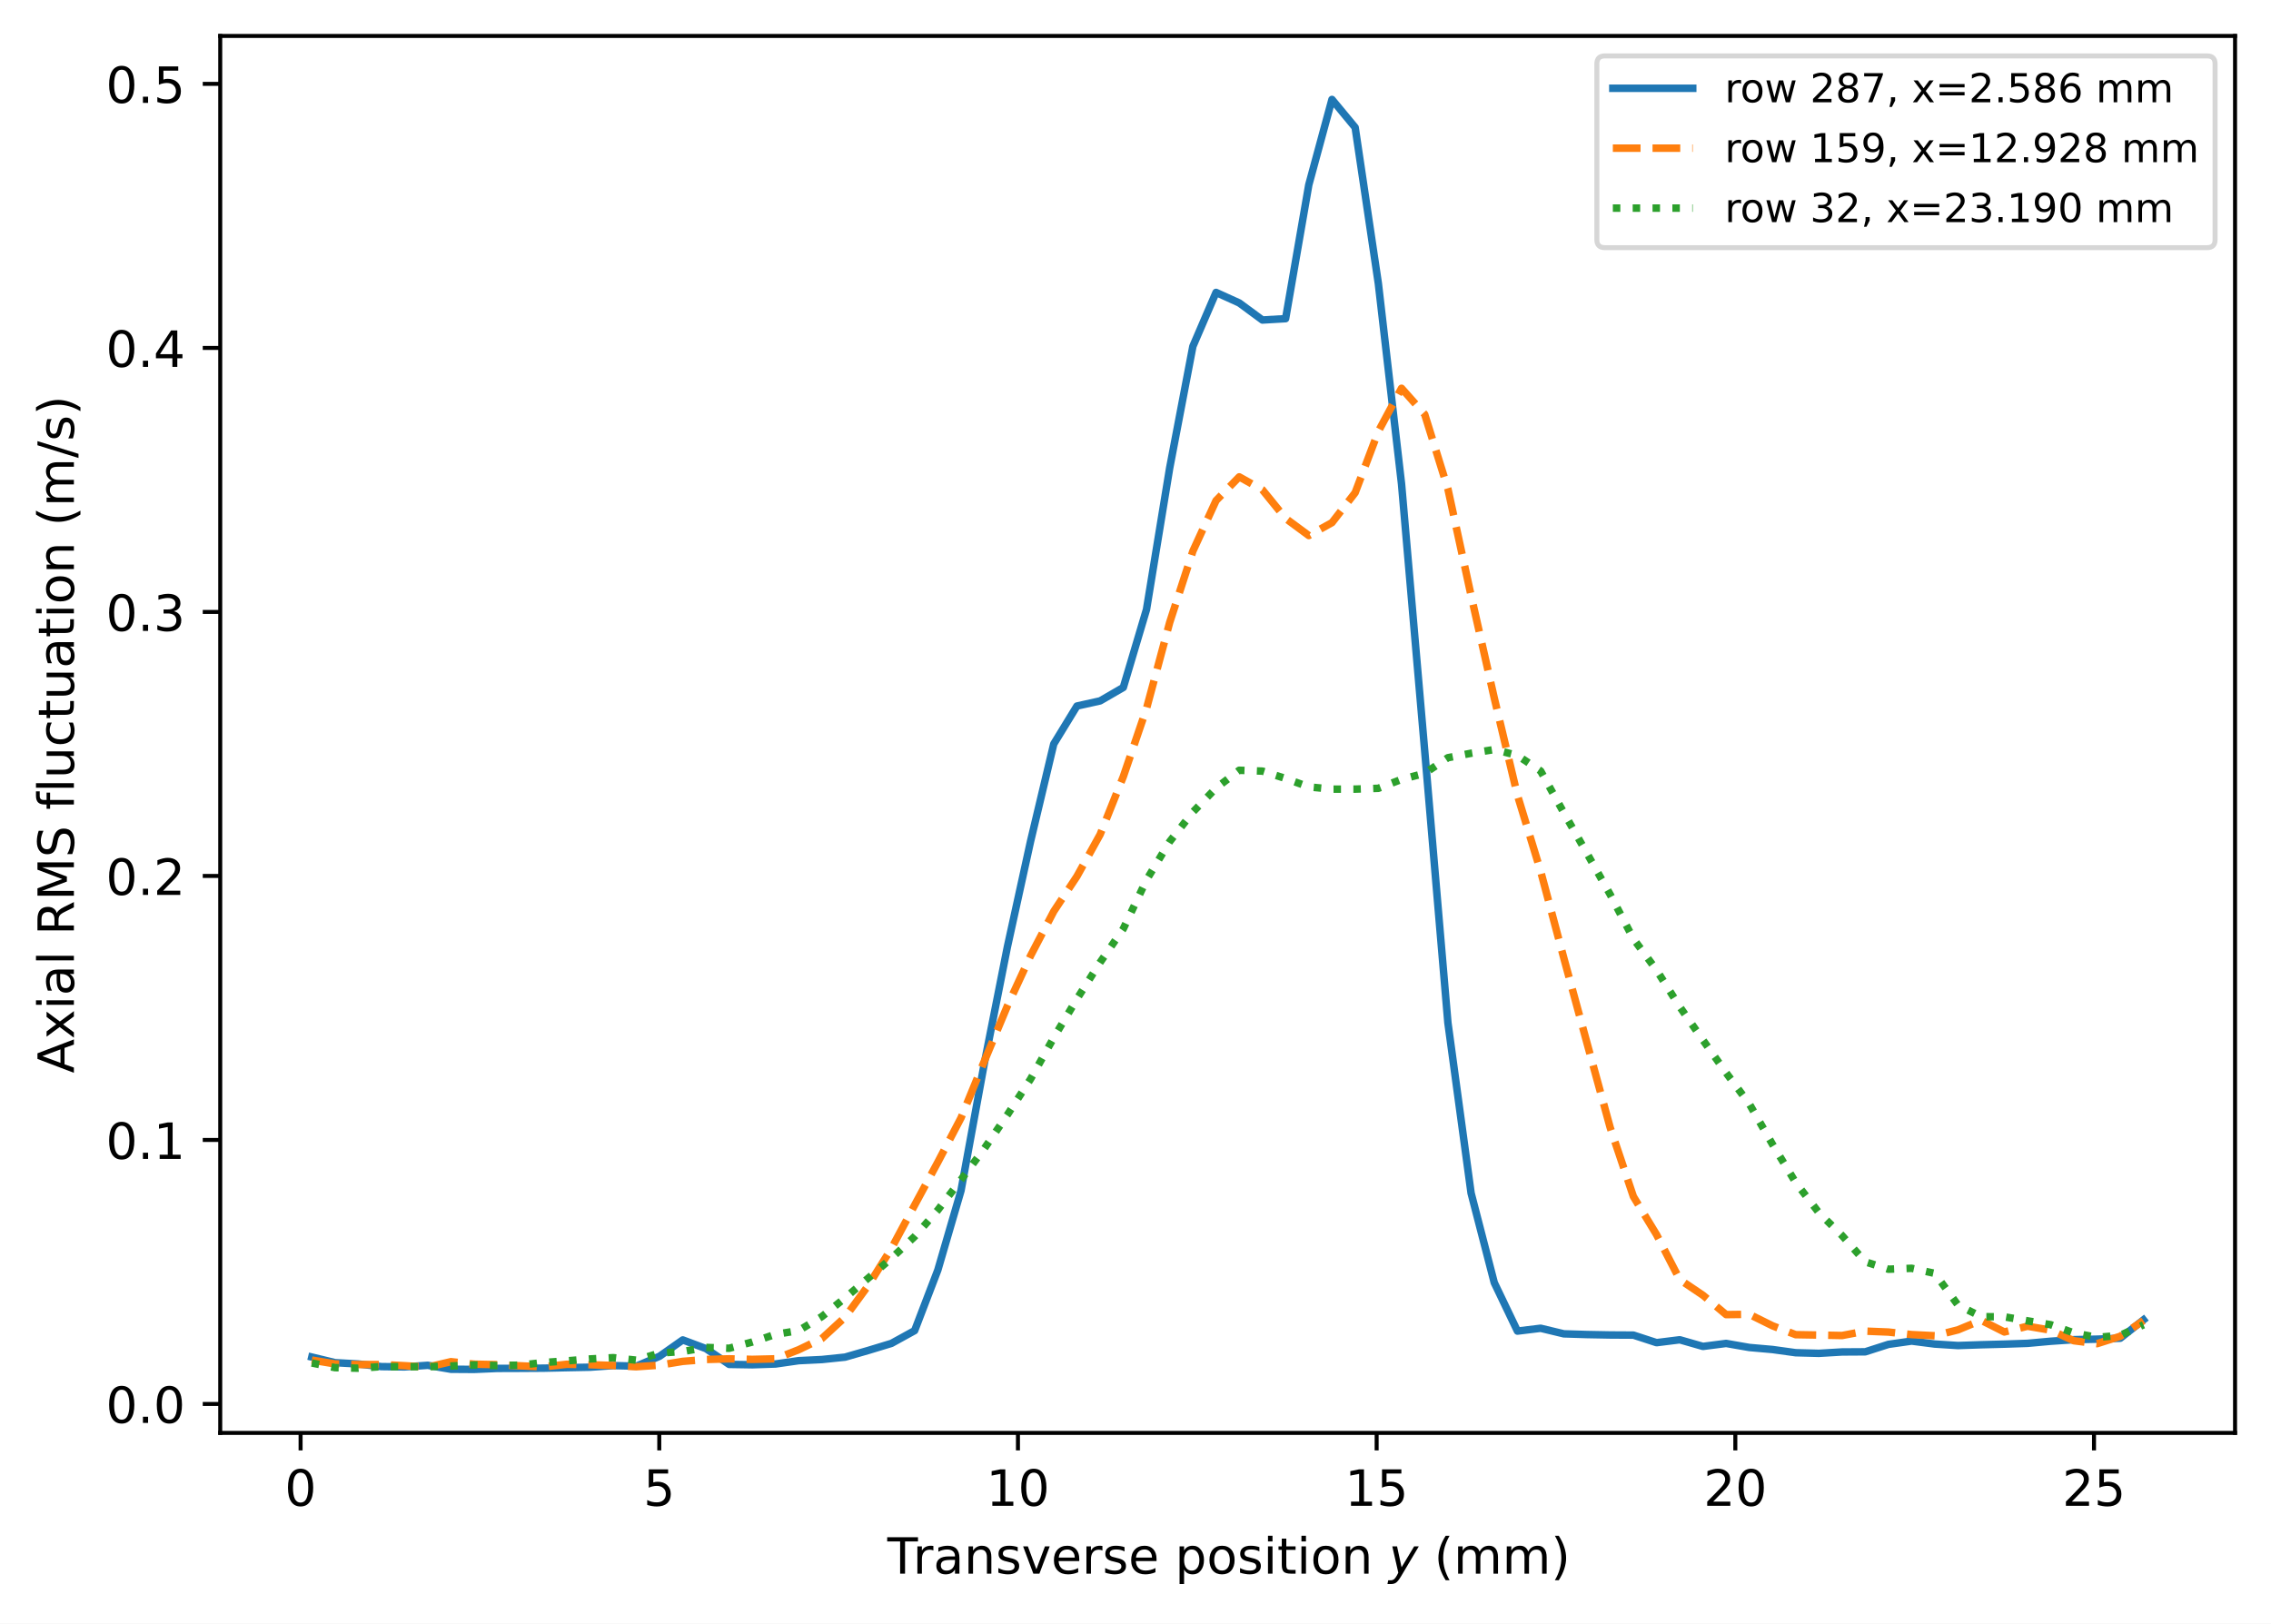
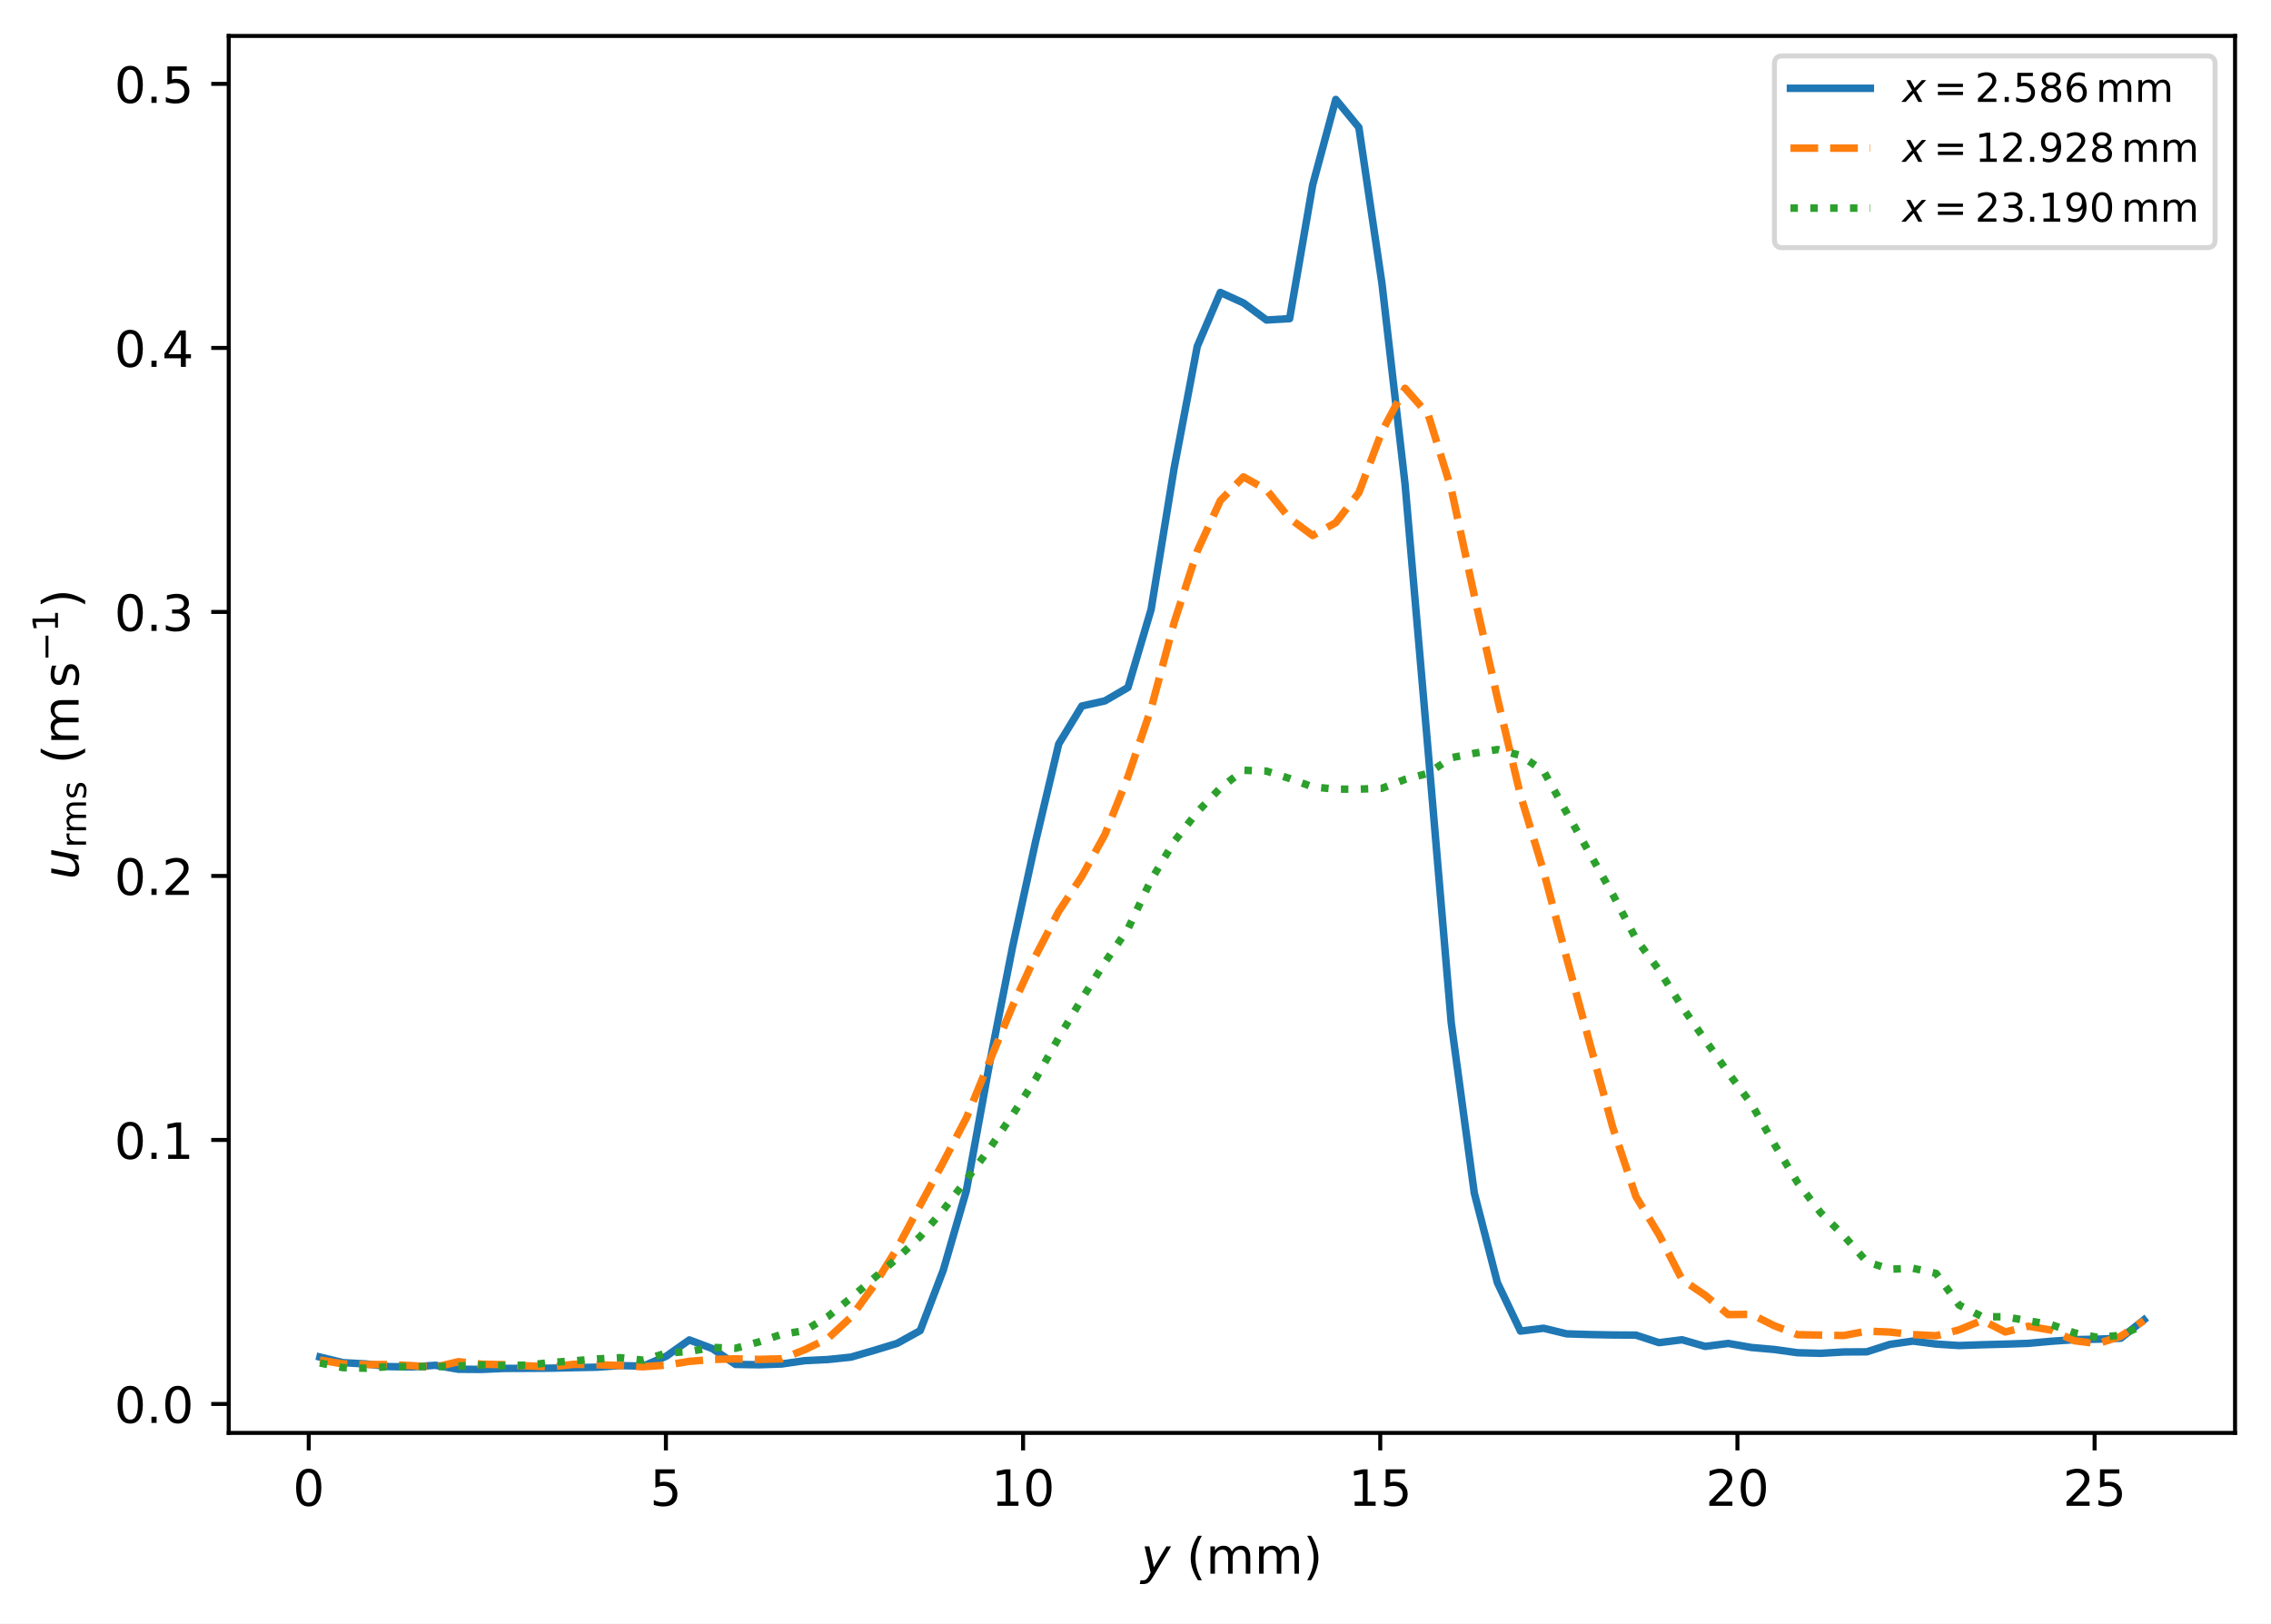
<svg xmlns="http://www.w3.org/2000/svg" xmlns:xlink="http://www.w3.org/1999/xlink" width="454.8pt" height="325.2pt" viewBox="0 0 454.8 325.2" version="1.1">
  <defs>
    <style type="text/css">*{stroke-linejoin: round; stroke-linecap: butt}</style>
  </defs>
  <g id="figure_1">
    <g id="patch_1">
      <path d="M 0 325.2  L 454.8 325.2  L 454.8 0  L 0 0  z " style="fill: #ffffff" />
    </g>
    <g id="axes_1">
      <g id="patch_2">
-         <path d="M 44.104 286.997  L 447.6 286.997  L 447.6 7.2  L 44.104 7.2  z " style="fill: #ffffff" />
+         <path d="M 45.805 286.997  L 447.6 286.997  L 447.6 7.2  L 45.805 7.2  z " style="fill: #ffffff" />
      </g>
      <g id="matplotlib.axis_1">
        <g id="xtick_1">
          <g id="line2d_1">
            <defs>
-               <path id="m8179a5cb13" d="M 0 0  L 0 3.5  " style="stroke: #000000; stroke-width: 0.8" />
+               <path id="m84beed8908" d="M 0 0  L 0 3.5  " style="stroke: #000000; stroke-width: 0.8" />
            </defs>
            <g>
-               <use xlink:href="#m8179a5cb13" x="60.196" y="286.997" style="stroke: #000000; stroke-width: 0.8" />
+               <use xlink:href="#m84beed8908" x="61.829" y="286.997" style="stroke: #000000; stroke-width: 0.8" />
            </g>
          </g>
          <g id="text_1">
-             <text style="font-size: 10px; font-family: 'DejaVu Sans'; text-anchor: middle" x="60.196" y="301.595" transform="rotate(-0 60.19556 301.5948)">0</text>
+             <text style="font-size: 10px; font-family: 'DejaVu Sans'; text-anchor: middle" x="61.829" y="301.595" transform="rotate(-0 61.82926 301.5948)">0</text>
          </g>
        </g>
        <g id="xtick_2">
          <g id="line2d_2">
            <g>
-               <use xlink:href="#m8179a5cb13" x="132.028" y="286.997" style="stroke: #000000; stroke-width: 0.8" />
+               <use xlink:href="#m84beed8908" x="133.358" y="286.997" style="stroke: #000000; stroke-width: 0.8" />
            </g>
          </g>
          <g id="text_2">
-             <text style="font-size: 10px; font-family: 'DejaVu Sans'; text-anchor: middle" x="132.028" y="301.595" transform="rotate(-0 132.0275 301.5948)">5</text>
+             <text style="font-size: 10px; font-family: 'DejaVu Sans'; text-anchor: middle" x="133.358" y="301.595" transform="rotate(-0 133.3583 301.5948)">5</text>
          </g>
        </g>
        <g id="xtick_3">
          <g id="line2d_3">
            <g>
-               <use xlink:href="#m8179a5cb13" x="203.859" y="286.997" style="stroke: #000000; stroke-width: 0.8" />
+               <use xlink:href="#m84beed8908" x="204.887" y="286.997" style="stroke: #000000; stroke-width: 0.8" />
            </g>
          </g>
          <g id="text_3">
-             <text style="font-size: 10px; font-family: 'DejaVu Sans'; text-anchor: middle" x="203.859" y="301.595" transform="rotate(-0 203.8595 301.5948)">10</text>
+             <text style="font-size: 10px; font-family: 'DejaVu Sans'; text-anchor: middle" x="204.887" y="301.595" transform="rotate(-0 204.8873 301.5948)">10</text>
          </g>
        </g>
        <g id="xtick_4">
          <g id="line2d_4">
            <g>
-               <use xlink:href="#m8179a5cb13" x="275.691" y="286.997" style="stroke: #000000; stroke-width: 0.8" />
+               <use xlink:href="#m84beed8908" x="276.416" y="286.997" style="stroke: #000000; stroke-width: 0.8" />
            </g>
          </g>
          <g id="text_4">
-             <text style="font-size: 10px; font-family: 'DejaVu Sans'; text-anchor: middle" x="275.691" y="301.595" transform="rotate(-0 275.6914 301.5948)">15</text>
+             <text style="font-size: 10px; font-family: 'DejaVu Sans'; text-anchor: middle" x="276.416" y="301.595" transform="rotate(-0 276.4164 301.5948)">15</text>
          </g>
        </g>
        <g id="xtick_5">
          <g id="line2d_5">
            <g>
-               <use xlink:href="#m8179a5cb13" x="347.523" y="286.997" style="stroke: #000000; stroke-width: 0.8" />
+               <use xlink:href="#m84beed8908" x="347.945" y="286.997" style="stroke: #000000; stroke-width: 0.8" />
            </g>
          </g>
          <g id="text_5">
-             <text style="font-size: 10px; font-family: 'DejaVu Sans'; text-anchor: middle" x="347.523" y="301.595" transform="rotate(-0 347.5234 301.5948)">20</text>
+             <text style="font-size: 10px; font-family: 'DejaVu Sans'; text-anchor: middle" x="347.945" y="301.595" transform="rotate(-0 347.9454 301.5948)">20</text>
          </g>
        </g>
        <g id="xtick_6">
          <g id="line2d_6">
            <g>
-               <use xlink:href="#m8179a5cb13" x="419.355" y="286.997" style="stroke: #000000; stroke-width: 0.8" />
+               <use xlink:href="#m84beed8908" x="419.474" y="286.997" style="stroke: #000000; stroke-width: 0.8" />
            </g>
          </g>
          <g id="text_6">
-             <text style="font-size: 10px; font-family: 'DejaVu Sans'; text-anchor: middle" x="419.355" y="301.595" transform="rotate(-0 419.3553 301.5948)">25</text>
+             <text style="font-size: 10px; font-family: 'DejaVu Sans'; text-anchor: middle" x="419.474" y="301.595" transform="rotate(-0 419.4744 301.5948)">25</text>
          </g>
        </g>
        <g id="text_7">
-           <g transform="translate(177.7017 315.5972)">
-             <text>
-               <tspan x="0" y="-0.406" style="font-size: 10px; font-family: 'DejaVu Sans'">T</tspan>
-               <tspan x="5.108" y="-0.406" style="font-size: 10px; font-family: 'DejaVu Sans'">r</tspan>
-               <tspan x="9.22" y="-0.406" style="font-size: 10px; font-family: 'DejaVu Sans'">a</tspan>
-               <tspan x="15.348" y="-0.406" style="font-size: 10px; font-family: 'DejaVu Sans'">n</tspan>
-               <tspan x="21.686" y="-0.406" style="font-size: 10px; font-family: 'DejaVu Sans'">s</tspan>
-               <tspan x="26.896" y="-0.406" style="font-size: 10px; font-family: 'DejaVu Sans'">v</tspan>
-               <tspan x="32.813" y="-0.406" style="font-size: 10px; font-family: 'DejaVu Sans'">e</tspan>
-               <tspan x="38.966" y="-0.406" style="font-size: 10px; font-family: 'DejaVu Sans'">r</tspan>
-               <tspan x="43.077" y="-0.406" style="font-size: 10px; font-family: 'DejaVu Sans'">s</tspan>
-               <tspan x="48.287" y="-0.406" style="font-size: 10px; font-family: 'DejaVu Sans'">e</tspan>
-               <tspan x="54.439" y="-0.406" style="font-size: 10px; font-family: 'DejaVu Sans'"> </tspan>
-               <tspan x="57.618" y="-0.406" style="font-size: 10px; font-family: 'DejaVu Sans'">p</tspan>
-               <tspan x="63.966" y="-0.406" style="font-size: 10px; font-family: 'DejaVu Sans'">o</tspan>
-               <tspan x="70.084" y="-0.406" style="font-size: 10px; font-family: 'DejaVu Sans'">s</tspan>
-               <tspan x="75.294" y="-0.406" style="font-size: 10px; font-family: 'DejaVu Sans'">i</tspan>
-               <tspan x="78.072" y="-0.406" style="font-size: 10px; font-family: 'DejaVu Sans'">t</tspan>
-               <tspan x="81.993" y="-0.406" style="font-size: 10px; font-family: 'DejaVu Sans'">i</tspan>
-               <tspan x="84.771" y="-0.406" style="font-size: 10px; font-family: 'DejaVu Sans'">o</tspan>
-               <tspan x="90.89" y="-0.406" style="font-size: 10px; font-family: 'DejaVu Sans'">n</tspan>
-               <tspan x="97.228" y="-0.406" style="font-size: 10px; font-family: 'DejaVu Sans'"> </tspan>
-               <tspan x="106.324" y="-0.406" style="font-size: 10px; font-family: 'DejaVu Sans'"> </tspan>
-               <tspan x="109.503" y="-0.406" style="font-size: 10px; font-family: 'DejaVu Sans'">(</tspan>
-               <tspan x="113.404" y="-0.406" style="font-size: 10px; font-family: 'DejaVu Sans'">m</tspan>
-               <tspan x="123.146" y="-0.406" style="font-size: 10px; font-family: 'DejaVu Sans'">m</tspan>
-               <tspan x="132.887" y="-0.406" style="font-size: 10px; font-family: 'DejaVu Sans'">)</tspan>
-               <tspan x="100.406" y="-0.406" style="font-style: oblique; font-size: 10px; font-family: 'DejaVu Sans'">y</tspan>
+           <g transform="translate(228.5025 315.5972)">
+             <text>
+               <tspan x="0" y="-0.406" style="font-style: oblique; font-size: 10px; font-family: 'DejaVu Sans'">y</tspan>
+               <tspan x="5.918" y="-0.406" style="font-size: 10px; font-family: 'DejaVu Sans'"> </tspan>
+               <tspan x="9.097" y="-0.406" style="font-size: 10px; font-family: 'DejaVu Sans'">(</tspan>
+               <tspan x="12.998" y="-0.406" style="font-size: 10px; font-family: 'DejaVu Sans'">m</tspan>
+               <tspan x="22.739" y="-0.406" style="font-size: 10px; font-family: 'DejaVu Sans'">m</tspan>
+               <tspan x="32.48" y="-0.406" style="font-size: 10px; font-family: 'DejaVu Sans'">)</tspan>
            </text>
          </g>
        </g>
      </g>
      <g id="matplotlib.axis_2">
        <g id="ytick_1">
          <g id="line2d_7">
            <defs>
-               <path id="mdafc19aba5" d="M 0 0  L -3.5 0  " style="stroke: #000000; stroke-width: 0.8" />
+               <path id="md92081c2f6" d="M 0 0  L -3.5 0  " style="stroke: #000000; stroke-width: 0.8" />
            </defs>
            <g>
-               <use xlink:href="#mdafc19aba5" x="44.104" y="281.196" style="stroke: #000000; stroke-width: 0.8" />
+               <use xlink:href="#md92081c2f6" x="45.805" y="281.196" style="stroke: #000000; stroke-width: 0.8" />
            </g>
          </g>
          <g id="text_8">
-             <text style="font-size: 10px; font-family: 'DejaVu Sans'; text-anchor: end" x="37.104" y="284.994" transform="rotate(-0 37.10391 284.9943)">0.0</text>
+             <text style="font-size: 10px; font-family: 'DejaVu Sans'; text-anchor: end" x="38.805" y="284.994" transform="rotate(-0 38.80547 284.9943)">0.0</text>
          </g>
        </g>
        <g id="ytick_2">
          <g id="line2d_8">
            <g>
-               <use xlink:href="#mdafc19aba5" x="44.104" y="228.317" style="stroke: #000000; stroke-width: 0.8" />
+               <use xlink:href="#md92081c2f6" x="45.805" y="228.317" style="stroke: #000000; stroke-width: 0.8" />
            </g>
          </g>
          <g id="text_9">
-             <text style="font-size: 10px; font-family: 'DejaVu Sans'; text-anchor: end" x="37.104" y="232.116" transform="rotate(-0 37.10391 232.1159)">0.1</text>
+             <text style="font-size: 10px; font-family: 'DejaVu Sans'; text-anchor: end" x="38.805" y="232.116" transform="rotate(-0 38.80547 232.1159)">0.1</text>
          </g>
        </g>
        <g id="ytick_3">
          <g id="line2d_9">
            <g>
-               <use xlink:href="#mdafc19aba5" x="44.104" y="175.439" style="stroke: #000000; stroke-width: 0.8" />
+               <use xlink:href="#md92081c2f6" x="45.805" y="175.439" style="stroke: #000000; stroke-width: 0.8" />
            </g>
          </g>
          <g id="text_10">
-             <text style="font-size: 10px; font-family: 'DejaVu Sans'; text-anchor: end" x="37.104" y="179.237" transform="rotate(-0 37.10391 179.2374)">0.2</text>
+             <text style="font-size: 10px; font-family: 'DejaVu Sans'; text-anchor: end" x="38.805" y="179.237" transform="rotate(-0 38.80547 179.2374)">0.2</text>
          </g>
        </g>
        <g id="ytick_4">
          <g id="line2d_10">
            <g>
-               <use xlink:href="#mdafc19aba5" x="44.104" y="122.56" style="stroke: #000000; stroke-width: 0.8" />
+               <use xlink:href="#md92081c2f6" x="45.805" y="122.56" style="stroke: #000000; stroke-width: 0.8" />
            </g>
          </g>
          <g id="text_11">
-             <text style="font-size: 10px; font-family: 'DejaVu Sans'; text-anchor: end" x="37.104" y="126.359" transform="rotate(-0 37.10391 126.3589)">0.3</text>
+             <text style="font-size: 10px; font-family: 'DejaVu Sans'; text-anchor: end" x="38.805" y="126.359" transform="rotate(-0 38.80547 126.3589)">0.3</text>
          </g>
        </g>
        <g id="ytick_5">
          <g id="line2d_11">
            <g>
-               <use xlink:href="#mdafc19aba5" x="44.104" y="69.682" style="stroke: #000000; stroke-width: 0.8" />
+               <use xlink:href="#md92081c2f6" x="45.805" y="69.682" style="stroke: #000000; stroke-width: 0.8" />
            </g>
          </g>
          <g id="text_12">
-             <text style="font-size: 10px; font-family: 'DejaVu Sans'; text-anchor: end" x="37.104" y="73.48" transform="rotate(-0 37.10391 73.48046)">0.4</text>
+             <text style="font-size: 10px; font-family: 'DejaVu Sans'; text-anchor: end" x="38.805" y="73.48" transform="rotate(-0 38.80547 73.48046)">0.4</text>
          </g>
        </g>
        <g id="ytick_6">
          <g id="line2d_12">
            <g>
-               <use xlink:href="#mdafc19aba5" x="44.104" y="16.803" style="stroke: #000000; stroke-width: 0.8" />
+               <use xlink:href="#md92081c2f6" x="45.805" y="16.803" style="stroke: #000000; stroke-width: 0.8" />
            </g>
          </g>
          <g id="text_13">
-             <text style="font-size: 10px; font-family: 'DejaVu Sans'; text-anchor: end" x="37.104" y="20.602" transform="rotate(-0 37.10391 20.60199)">0.5</text>
+             <text style="font-size: 10px; font-family: 'DejaVu Sans'; text-anchor: end" x="38.805" y="20.602" transform="rotate(-0 38.80547 20.60199)">0.5</text>
          </g>
        </g>
        <g id="text_14">
-           <text style="font-size: 10px; font-family: 'DejaVu Sans'; text-anchor: middle" x="14.798" y="147.099" transform="rotate(-90 14.79844 147.0986)">Axial RMS fluctuation (m/s)</text>
+           <g transform="translate(16.5 176.1486) rotate(-90)">
+             <text>
+               <tspan x="0" y="-0.762" style="font-style: oblique; font-size: 10px; font-family: 'DejaVu Sans'">u</tspan>
+               <tspan x="6.338" y="0.738" style="font-size: 7px; font-family: 'DejaVu Sans'">r</tspan>
+               <tspan x="9.216" y="0.738" style="font-size: 7px; font-family: 'DejaVu Sans'">m</tspan>
+               <tspan x="16.035" y="0.738" style="font-size: 7px; font-family: 'DejaVu Sans'">s</tspan>
+               <tspan x="43.706" y="-4.892" style="font-size: 7px; font-family: 'DejaVu Sans'">−</tspan>
+               <tspan x="49.571" y="-4.892" style="font-size: 7px; font-family: 'DejaVu Sans'">1</tspan>
+               <tspan x="19.955" y="-0.762" style="font-size: 10px; font-family: 'DejaVu Sans'"> </tspan>
+               <tspan x="23.134" y="-0.762" style="font-size: 10px; font-family: 'DejaVu Sans'">(</tspan>
+               <tspan x="27.035" y="-0.762" style="font-size: 10px; font-family: 'DejaVu Sans'">m</tspan>
+               <tspan x="38.4" y="-0.762" style="font-size: 10px; font-family: 'DejaVu Sans'">s</tspan>
+               <tspan x="54.298" y="-0.762" style="font-size: 10px; font-family: 'DejaVu Sans'">)</tspan>
+             </text>
+           </g>
        </g>
      </g>
      <g id="line2d_13">
-         <path d="M 62.445 271.804  L 67.088 272.927  L 71.731 273.189  L 76.374 273.72  L 81.017 273.78  L 85.661 273.457  L 90.304 274.249  L 94.947 274.279  L 99.59 274.08  L 104.234 274.064  L 108.877 274.033  L 113.52 273.93  L 118.163 273.839  L 122.806 273.514  L 127.45 273.626  L 132.093 271.644  L 136.736 268.375  L 141.379 270.115  L 146.023 273.278  L 150.666 273.351  L 155.309 273.194  L 159.952 272.528  L 164.595 272.302  L 169.239 271.822  L 173.882 270.481  L 178.525 269.069  L 183.168 266.513  L 187.811 254.389  L 192.455 238.472  L 197.098 213.122  L 201.741 189.668  L 206.384 168.506  L 211.028 149.008  L 215.671 141.413  L 220.314 140.383  L 224.957 137.694  L 229.6 122.086  L 234.244 93.735  L 238.887 69.377  L 243.53 58.568  L 248.173 60.675  L 252.817 64.096  L 257.46 63.825  L 262.103 37.024  L 266.746 19.918  L 271.389 25.525  L 276.033 56.782  L 280.676 96.934  L 285.319 150.401  L 289.962 204.833  L 294.605 238.966  L 299.249 256.912  L 303.892 266.605  L 308.535 266.038  L 313.178 267.155  L 317.822 267.298  L 322.465 267.384  L 327.108 267.41  L 331.751 268.924  L 336.394 268.344  L 341.038 269.674  L 345.681 269.077  L 350.324 269.887  L 354.967 270.295  L 359.611 270.937  L 364.254 271.062  L 368.897 270.785  L 373.54 270.757  L 378.183 269.267  L 382.827 268.605  L 387.47 269.203  L 392.113 269.501  L 396.756 269.341  L 401.4 269.219  L 406.043 269.061  L 410.686 268.638  L 415.329 268.321  L 419.972 268.222  L 424.616 268.034  L 429.259 264.359  " clip-path="url(#pea563b2696)" style="fill: none; stroke: #1f77b4; stroke-width: 1.5; stroke-linecap: square" />
+         <path d="M 64.069 271.804  L 68.692 272.927  L 73.316 273.189  L 77.94 273.72  L 82.563 273.78  L 87.187 273.457  L 91.811 274.249  L 96.434 274.279  L 101.058 274.08  L 105.682 274.064  L 110.305 274.033  L 114.929 273.93  L 119.552 273.839  L 124.176 273.514  L 128.8 273.626  L 133.423 271.644  L 138.047 268.375  L 142.671 270.115  L 147.294 273.278  L 151.918 273.351  L 156.542 273.194  L 161.165 272.528  L 165.789 272.302  L 170.412 271.822  L 175.036 270.481  L 179.66 269.069  L 184.283 266.513  L 188.907 254.389  L 193.531 238.472  L 198.154 213.122  L 202.778 189.668  L 207.402 168.506  L 212.025 149.008  L 216.649 141.413  L 221.272 140.383  L 225.896 137.694  L 230.52 122.086  L 235.143 93.735  L 239.767 69.377  L 244.391 58.568  L 249.014 60.675  L 253.638 64.096  L 258.262 63.825  L 262.885 37.024  L 267.509 19.918  L 272.132 25.525  L 276.756 56.782  L 281.38 96.934  L 286.003 150.401  L 290.627 204.833  L 295.251 238.966  L 299.874 256.912  L 304.498 266.605  L 309.122 266.038  L 313.745 267.155  L 318.369 267.298  L 322.993 267.384  L 327.616 267.41  L 332.24 268.924  L 336.863 268.344  L 341.487 269.674  L 346.111 269.077  L 350.734 269.887  L 355.358 270.295  L 359.982 270.937  L 364.605 271.062  L 369.229 270.785  L 373.853 270.757  L 378.476 269.267  L 383.1 268.605  L 387.723 269.203  L 392.347 269.501  L 396.971 269.341  L 401.594 269.219  L 406.218 269.061  L 410.842 268.638  L 415.465 268.321  L 420.089 268.222  L 424.713 268.034  L 429.336 264.359  " clip-path="url(#p24baa8caf8)" style="fill: none; stroke: #1f77b4; stroke-width: 1.5; stroke-linecap: square" />
      </g>
      <g id="line2d_14">
-         <path d="M 62.445 272.41  L 67.088 273.178  L 71.731 273.312  L 76.374 273.297  L 81.017 273.536  L 85.661 273.822  L 90.304 272.732  L 94.947 273.232  L 99.59 273.327  L 104.234 273.565  L 108.877 273.772  L 113.52 273.25  L 118.163 273.34  L 122.806 273.496  L 127.45 273.745  L 132.093 273.432  L 136.736 272.669  L 141.379 272.293  L 146.023 272.163  L 150.666 272.271  L 155.309 272.158  L 159.952 270.336  L 164.595 268.096  L 169.239 263.816  L 173.882 257.475  L 178.525 250.035  L 183.168 241.373  L 187.811 232.776  L 192.455 223.908  L 197.098 212.602  L 201.741 201.487  L 206.384 191.431  L 211.028 182.541  L 215.671 175.525  L 220.314 167.147  L 224.957 155.549  L 229.6 141.93  L 234.244 124.677  L 238.887 110.391  L 243.53 100.27  L 248.173 95.51  L 252.817 98.101  L 257.46 103.83  L 262.103 107.262  L 266.746 104.681  L 271.389 98.683  L 276.033 86.399  L 280.676 77.767  L 285.319 82.996  L 289.962 97.918  L 294.605 119.283  L 299.249 139.814  L 303.892 159.294  L 308.535 174.5  L 313.178 191.894  L 317.822 208.924  L 322.465 225.859  L 327.108 239.654  L 331.751 247.294  L 336.394 256.293  L 341.038 259.426  L 345.681 263.304  L 350.324 263.247  L 354.967 265.544  L 359.611 267.324  L 364.254 267.401  L 368.897 267.493  L 373.54 266.613  L 378.183 266.799  L 382.827 267.308  L 387.47 267.54  L 392.113 266.359  L 396.756 264.432  L 401.4 266.783  L 406.043 265.632  L 410.686 266.421  L 415.329 268.542  L 419.972 269.123  L 424.616 267.646  L 429.259 264.512  " clip-path="url(#pea563b2696)" style="fill: none; stroke-dasharray: 5.55,2.4; stroke-dashoffset: 0; stroke: #ff7f0e; stroke-width: 1.5" />
+         <path d="M 64.069 272.41  L 68.692 273.178  L 73.316 273.312  L 77.94 273.297  L 82.563 273.536  L 87.187 273.822  L 91.811 272.732  L 96.434 273.232  L 101.058 273.327  L 105.682 273.565  L 110.305 273.772  L 114.929 273.25  L 119.552 273.34  L 124.176 273.496  L 128.8 273.745  L 133.423 273.432  L 138.047 272.669  L 142.671 272.293  L 147.294 272.163  L 151.918 272.271  L 156.542 272.158  L 161.165 270.336  L 165.789 268.096  L 170.412 263.816  L 175.036 257.475  L 179.66 250.035  L 184.283 241.373  L 188.907 232.776  L 193.531 223.908  L 198.154 212.602  L 202.778 201.487  L 207.402 191.431  L 212.025 182.541  L 216.649 175.525  L 221.272 167.147  L 225.896 155.549  L 230.52 141.93  L 235.143 124.677  L 239.767 110.391  L 244.391 100.27  L 249.014 95.51  L 253.638 98.101  L 258.262 103.83  L 262.885 107.262  L 267.509 104.681  L 272.132 98.683  L 276.756 86.399  L 281.38 77.767  L 286.003 82.996  L 290.627 97.918  L 295.251 119.283  L 299.874 139.814  L 304.498 159.294  L 309.122 174.5  L 313.745 191.894  L 318.369 208.924  L 322.993 225.859  L 327.616 239.654  L 332.24 247.294  L 336.863 256.293  L 341.487 259.426  L 346.111 263.304  L 350.734 263.247  L 355.358 265.544  L 359.982 267.324  L 364.605 267.401  L 369.229 267.493  L 373.853 266.613  L 378.476 266.799  L 383.1 267.308  L 387.723 267.54  L 392.347 266.359  L 396.971 264.432  L 401.594 266.783  L 406.218 265.632  L 410.842 266.421  L 415.465 268.542  L 420.089 269.123  L 424.713 267.646  L 429.336 264.512  " clip-path="url(#p24baa8caf8)" style="fill: none; stroke-dasharray: 5.55,2.4; stroke-dashoffset: 0; stroke: #ff7f0e; stroke-width: 1.5" />
      </g>
      <g id="line2d_15">
-         <path d="M 62.445 272.993  L 67.088 273.926  L 71.731 274.041  L 76.374 273.722  L 81.017 273.73  L 85.661 273.732  L 90.304 273.599  L 94.947 273.389  L 99.59 273.511  L 104.234 273.424  L 108.877 272.903  L 113.52 272.565  L 118.163 272.187  L 122.806 271.926  L 127.45 272.434  L 132.093 271.005  L 136.736 270.694  L 141.379 269.876  L 146.023 270.049  L 150.666 268.79  L 155.309 267.256  L 159.952 266.504  L 164.595 263.698  L 169.239 259.961  L 173.882 255.99  L 178.525 252.013  L 183.168 247.672  L 187.811 242.366  L 192.455 236.29  L 197.098 230.081  L 201.741 223.288  L 206.384 216.124  L 211.028 207.836  L 215.671 200.078  L 220.314 192.754  L 224.957 186.026  L 229.6 176.249  L 234.244 168.566  L 238.887 162.646  L 243.53 157.84  L 248.173 154.276  L 252.817 154.448  L 257.46 155.925  L 262.103 157.61  L 266.746 158.058  L 271.389 158.054  L 276.033 157.89  L 280.676 156.103  L 285.319 154.885  L 289.962 151.763  L 294.605 150.871  L 299.249 150.125  L 303.892 151.301  L 308.535 154.426  L 313.178 162.785  L 317.822 170.933  L 322.465 179.168  L 327.108 188.025  L 331.751 194.301  L 336.394 201.654  L 341.038 208.313  L 345.681 214.874  L 350.324 221.096  L 354.967 229.201  L 359.611 236.842  L 364.254 242.887  L 368.897 247.47  L 373.54 252.728  L 378.183 254.214  L 382.827 254.028  L 387.47 255.051  L 392.113 261.398  L 396.756 263.717  L 401.4 263.745  L 406.043 264.55  L 410.686 265.33  L 415.329 266.971  L 419.972 267.875  L 424.616 267.451  L 429.259 265.349  " clip-path="url(#pea563b2696)" style="fill: none; stroke-dasharray: 1.5,2.475; stroke-dashoffset: 0; stroke: #2ca02c; stroke-width: 1.5" />
+         <path d="M 64.069 272.993  L 68.692 273.926  L 73.316 274.041  L 77.94 273.722  L 82.563 273.73  L 87.187 273.732  L 91.811 273.599  L 96.434 273.389  L 101.058 273.511  L 105.682 273.424  L 110.305 272.903  L 114.929 272.565  L 119.552 272.187  L 124.176 271.926  L 128.8 272.434  L 133.423 271.005  L 138.047 270.694  L 142.671 269.876  L 147.294 270.049  L 151.918 268.79  L 156.542 267.256  L 161.165 266.504  L 165.789 263.698  L 170.412 259.961  L 175.036 255.99  L 179.66 252.013  L 184.283 247.672  L 188.907 242.366  L 193.531 236.29  L 198.154 230.081  L 202.778 223.288  L 207.402 216.124  L 212.025 207.836  L 216.649 200.078  L 221.272 192.754  L 225.896 186.026  L 230.52 176.249  L 235.143 168.566  L 239.767 162.646  L 244.391 157.84  L 249.014 154.276  L 253.638 154.448  L 258.262 155.925  L 262.885 157.61  L 267.509 158.058  L 272.132 158.054  L 276.756 157.89  L 281.38 156.103  L 286.003 154.885  L 290.627 151.763  L 295.251 150.871  L 299.874 150.125  L 304.498 151.301  L 309.122 154.426  L 313.745 162.785  L 318.369 170.933  L 322.993 179.168  L 327.616 188.025  L 332.24 194.301  L 336.863 201.654  L 341.487 208.313  L 346.111 214.874  L 350.734 221.096  L 355.358 229.201  L 359.982 236.842  L 364.605 242.887  L 369.229 247.47  L 373.853 252.728  L 378.476 254.214  L 383.1 254.028  L 387.723 255.051  L 392.347 261.398  L 396.971 263.717  L 401.594 263.745  L 406.218 264.55  L 410.842 265.33  L 415.465 266.971  L 420.089 267.875  L 424.713 267.451  L 429.336 265.349  " clip-path="url(#p24baa8caf8)" style="fill: none; stroke-dasharray: 1.5,2.475; stroke-dashoffset: 0; stroke: #2ca02c; stroke-width: 1.5" />
      </g>
      <g id="patch_3">
-         <path d="M 44.104 286.997  L 44.104 7.2  " style="fill: none; stroke: #000000; stroke-width: 0.8; stroke-linejoin: miter; stroke-linecap: square" />
+         <path d="M 45.805 286.997  L 45.805 7.2  " style="fill: none; stroke: #000000; stroke-width: 0.8; stroke-linejoin: miter; stroke-linecap: square" />
      </g>
      <g id="patch_4">
        <path d="M 447.6 286.997  L 447.6 7.2  " style="fill: none; stroke: #000000; stroke-width: 0.8; stroke-linejoin: miter; stroke-linecap: square" />
      </g>
      <g id="patch_5">
-         <path d="M 44.104 286.997  L 447.6 286.997  " style="fill: none; stroke: #000000; stroke-width: 0.8; stroke-linejoin: miter; stroke-linecap: square" />
+         <path d="M 45.805 286.997  L 447.6 286.997  " style="fill: none; stroke: #000000; stroke-width: 0.8; stroke-linejoin: miter; stroke-linecap: square" />
      </g>
      <g id="patch_6">
-         <path d="M 44.104 7.2  L 447.6 7.2  " style="fill: none; stroke: #000000; stroke-width: 0.8; stroke-linejoin: miter; stroke-linecap: square" />
+         <path d="M 45.805 7.2  L 447.6 7.2  " style="fill: none; stroke: #000000; stroke-width: 0.8; stroke-linejoin: miter; stroke-linecap: square" />
      </g>
      <g id="legend_1">
        <g id="patch_7">
-           <path d="M 321.393 49.602  L 442 49.602  Q 443.6 49.602 443.6 48.002  L 443.6 12.8  Q 443.6 11.2 442 11.2  L 321.393 11.2  Q 319.793 11.2 319.793 12.8  L 319.793 48.002  Q 319.793 49.602 321.393 49.602  z " style="fill: #ffffff; opacity: 0.8; stroke: #cccccc; stroke-linejoin: miter" />
+           <path d="M 356.96 49.602  L 442 49.602  Q 443.6 49.602 443.6 48.002  L 443.6 12.8  Q 443.6 11.2 442 11.2  L 356.96 11.2  Q 355.36 11.2 355.36 12.8  L 355.36 48.002  Q 355.36 49.602 356.96 49.602  z " style="fill: #ffffff; opacity: 0.8; stroke: #cccccc; stroke-linejoin: miter" />
        </g>
        <g id="line2d_16">
-           <path d="M 322.993 17.679  L 330.993 17.679  L 338.993 17.679  " style="fill: none; stroke: #1f77b4; stroke-width: 1.5; stroke-linecap: square" />
+           <path d="M 358.56 17.679  L 366.56 17.679  L 374.56 17.679  " style="fill: none; stroke: #1f77b4; stroke-width: 1.5; stroke-linecap: square" />
        </g>
        <g id="text_15">
-           <text style="font-size: 8px; font-family: 'DejaVu Sans'; text-anchor: start" x="345.393" y="20.479" transform="rotate(-0 345.3933 20.47875)">row 287, x=2.586 mm</text>
+           <g transform="translate(380.9595 20.47875)">
+             <text>
+               <tspan x="0" y="-0.062" style="font-style: oblique; font-size: 8px; font-family: 'DejaVu Sans'">x</tspan>
+               <tspan x="6.293" y="-0.062" style="font-size: 8px; font-family: 'DejaVu Sans'">=</tspan>
+               <tspan x="14.555" y="-0.062" style="font-size: 8px; font-family: 'DejaVu Sans'">2</tspan>
+               <tspan x="19.645" y="-0.062" style="font-size: 8px; font-family: 'DejaVu Sans'">.</tspan>
+               <tspan x="22.188" y="-0.062" style="font-size: 8px; font-family: 'DejaVu Sans'">5</tspan>
+               <tspan x="27.277" y="-0.062" style="font-size: 8px; font-family: 'DejaVu Sans'">8</tspan>
+               <tspan x="32.367" y="-0.062" style="font-size: 8px; font-family: 'DejaVu Sans'">6</tspan>
+               <tspan x="38.756" y="-0.062" style="font-size: 8px; font-family: 'DejaVu Sans'">m</tspan>
+               <tspan x="46.549" y="-0.062" style="font-size: 8px; font-family: 'DejaVu Sans'">m</tspan>
+             </text>
+           </g>
        </g>
        <g id="line2d_17">
-           <path d="M 322.993 29.679  L 330.993 29.679  L 338.993 29.679  " style="fill: none; stroke-dasharray: 5.55,2.4; stroke-dashoffset: 0; stroke: #ff7f0e; stroke-width: 1.5" />
+           <path d="M 358.56 29.679  L 366.56 29.679  L 374.56 29.679  " style="fill: none; stroke-dasharray: 5.55,2.4; stroke-dashoffset: 0; stroke: #ff7f0e; stroke-width: 1.5" />
        </g>
        <g id="text_16">
-           <text style="font-size: 8px; font-family: 'DejaVu Sans'; text-anchor: start" x="345.393" y="32.479" transform="rotate(-0 345.3933 32.47937)">row 159, x=12.928 mm</text>
+           <g transform="translate(380.9595 32.47937)">
+             <text>
+               <tspan x="0" y="-0.062" style="font-style: oblique; font-size: 8px; font-family: 'DejaVu Sans'">x</tspan>
+               <tspan x="6.293" y="-0.062" style="font-size: 8px; font-family: 'DejaVu Sans'">=</tspan>
+               <tspan x="14.555" y="-0.062" style="font-size: 8px; font-family: 'DejaVu Sans'">1</tspan>
+               <tspan x="19.645" y="-0.062" style="font-size: 8px; font-family: 'DejaVu Sans'">2</tspan>
+               <tspan x="24.734" y="-0.062" style="font-size: 8px; font-family: 'DejaVu Sans'">.</tspan>
+               <tspan x="27.277" y="-0.062" style="font-size: 8px; font-family: 'DejaVu Sans'">9</tspan>
+               <tspan x="32.367" y="-0.062" style="font-size: 8px; font-family: 'DejaVu Sans'">2</tspan>
+               <tspan x="37.457" y="-0.062" style="font-size: 8px; font-family: 'DejaVu Sans'">8</tspan>
+               <tspan x="43.846" y="-0.062" style="font-size: 8px; font-family: 'DejaVu Sans'">m</tspan>
+               <tspan x="51.639" y="-0.062" style="font-size: 8px; font-family: 'DejaVu Sans'">m</tspan>
+             </text>
+           </g>
        </g>
        <g id="line2d_18">
-           <path d="M 322.993 41.68  L 330.993 41.68  L 338.993 41.68  " style="fill: none; stroke-dasharray: 1.5,2.475; stroke-dashoffset: 0; stroke: #2ca02c; stroke-width: 1.5" />
+           <path d="M 358.56 41.68  L 366.56 41.68  L 374.56 41.68  " style="fill: none; stroke-dasharray: 1.5,2.475; stroke-dashoffset: 0; stroke: #2ca02c; stroke-width: 1.5" />
        </g>
        <g id="text_17">
-           <text style="font-size: 8px; font-family: 'DejaVu Sans'; text-anchor: start" x="345.393" y="44.48" transform="rotate(-0 345.3933 44.48)">row 32, x=23.190 mm</text>
+           <g transform="translate(380.9595 44.48)">
+             <text>
+               <tspan x="0" y="-0.062" style="font-style: oblique; font-size: 8px; font-family: 'DejaVu Sans'">x</tspan>
+               <tspan x="6.293" y="-0.062" style="font-size: 8px; font-family: 'DejaVu Sans'">=</tspan>
+               <tspan x="14.555" y="-0.062" style="font-size: 8px; font-family: 'DejaVu Sans'">2</tspan>
+               <tspan x="19.645" y="-0.062" style="font-size: 8px; font-family: 'DejaVu Sans'">3</tspan>
+               <tspan x="24.734" y="-0.062" style="font-size: 8px; font-family: 'DejaVu Sans'">.</tspan>
+               <tspan x="27.277" y="-0.062" style="font-size: 8px; font-family: 'DejaVu Sans'">1</tspan>
+               <tspan x="32.367" y="-0.062" style="font-size: 8px; font-family: 'DejaVu Sans'">9</tspan>
+               <tspan x="37.457" y="-0.062" style="font-size: 8px; font-family: 'DejaVu Sans'">0</tspan>
+               <tspan x="43.846" y="-0.062" style="font-size: 8px; font-family: 'DejaVu Sans'">m</tspan>
+               <tspan x="51.639" y="-0.062" style="font-size: 8px; font-family: 'DejaVu Sans'">m</tspan>
+             </text>
+           </g>
        </g>
      </g>
    </g>
  </g>
  <defs>
-     <clipPath id="pea563b2696">
-       <rect x="44.104" y="7.2" width="403.496" height="279.797" />
+     <clipPath id="p24baa8caf8">
+       <rect x="45.805" y="7.2" width="401.794" height="279.797" />
    </clipPath>
  </defs>
</svg>
